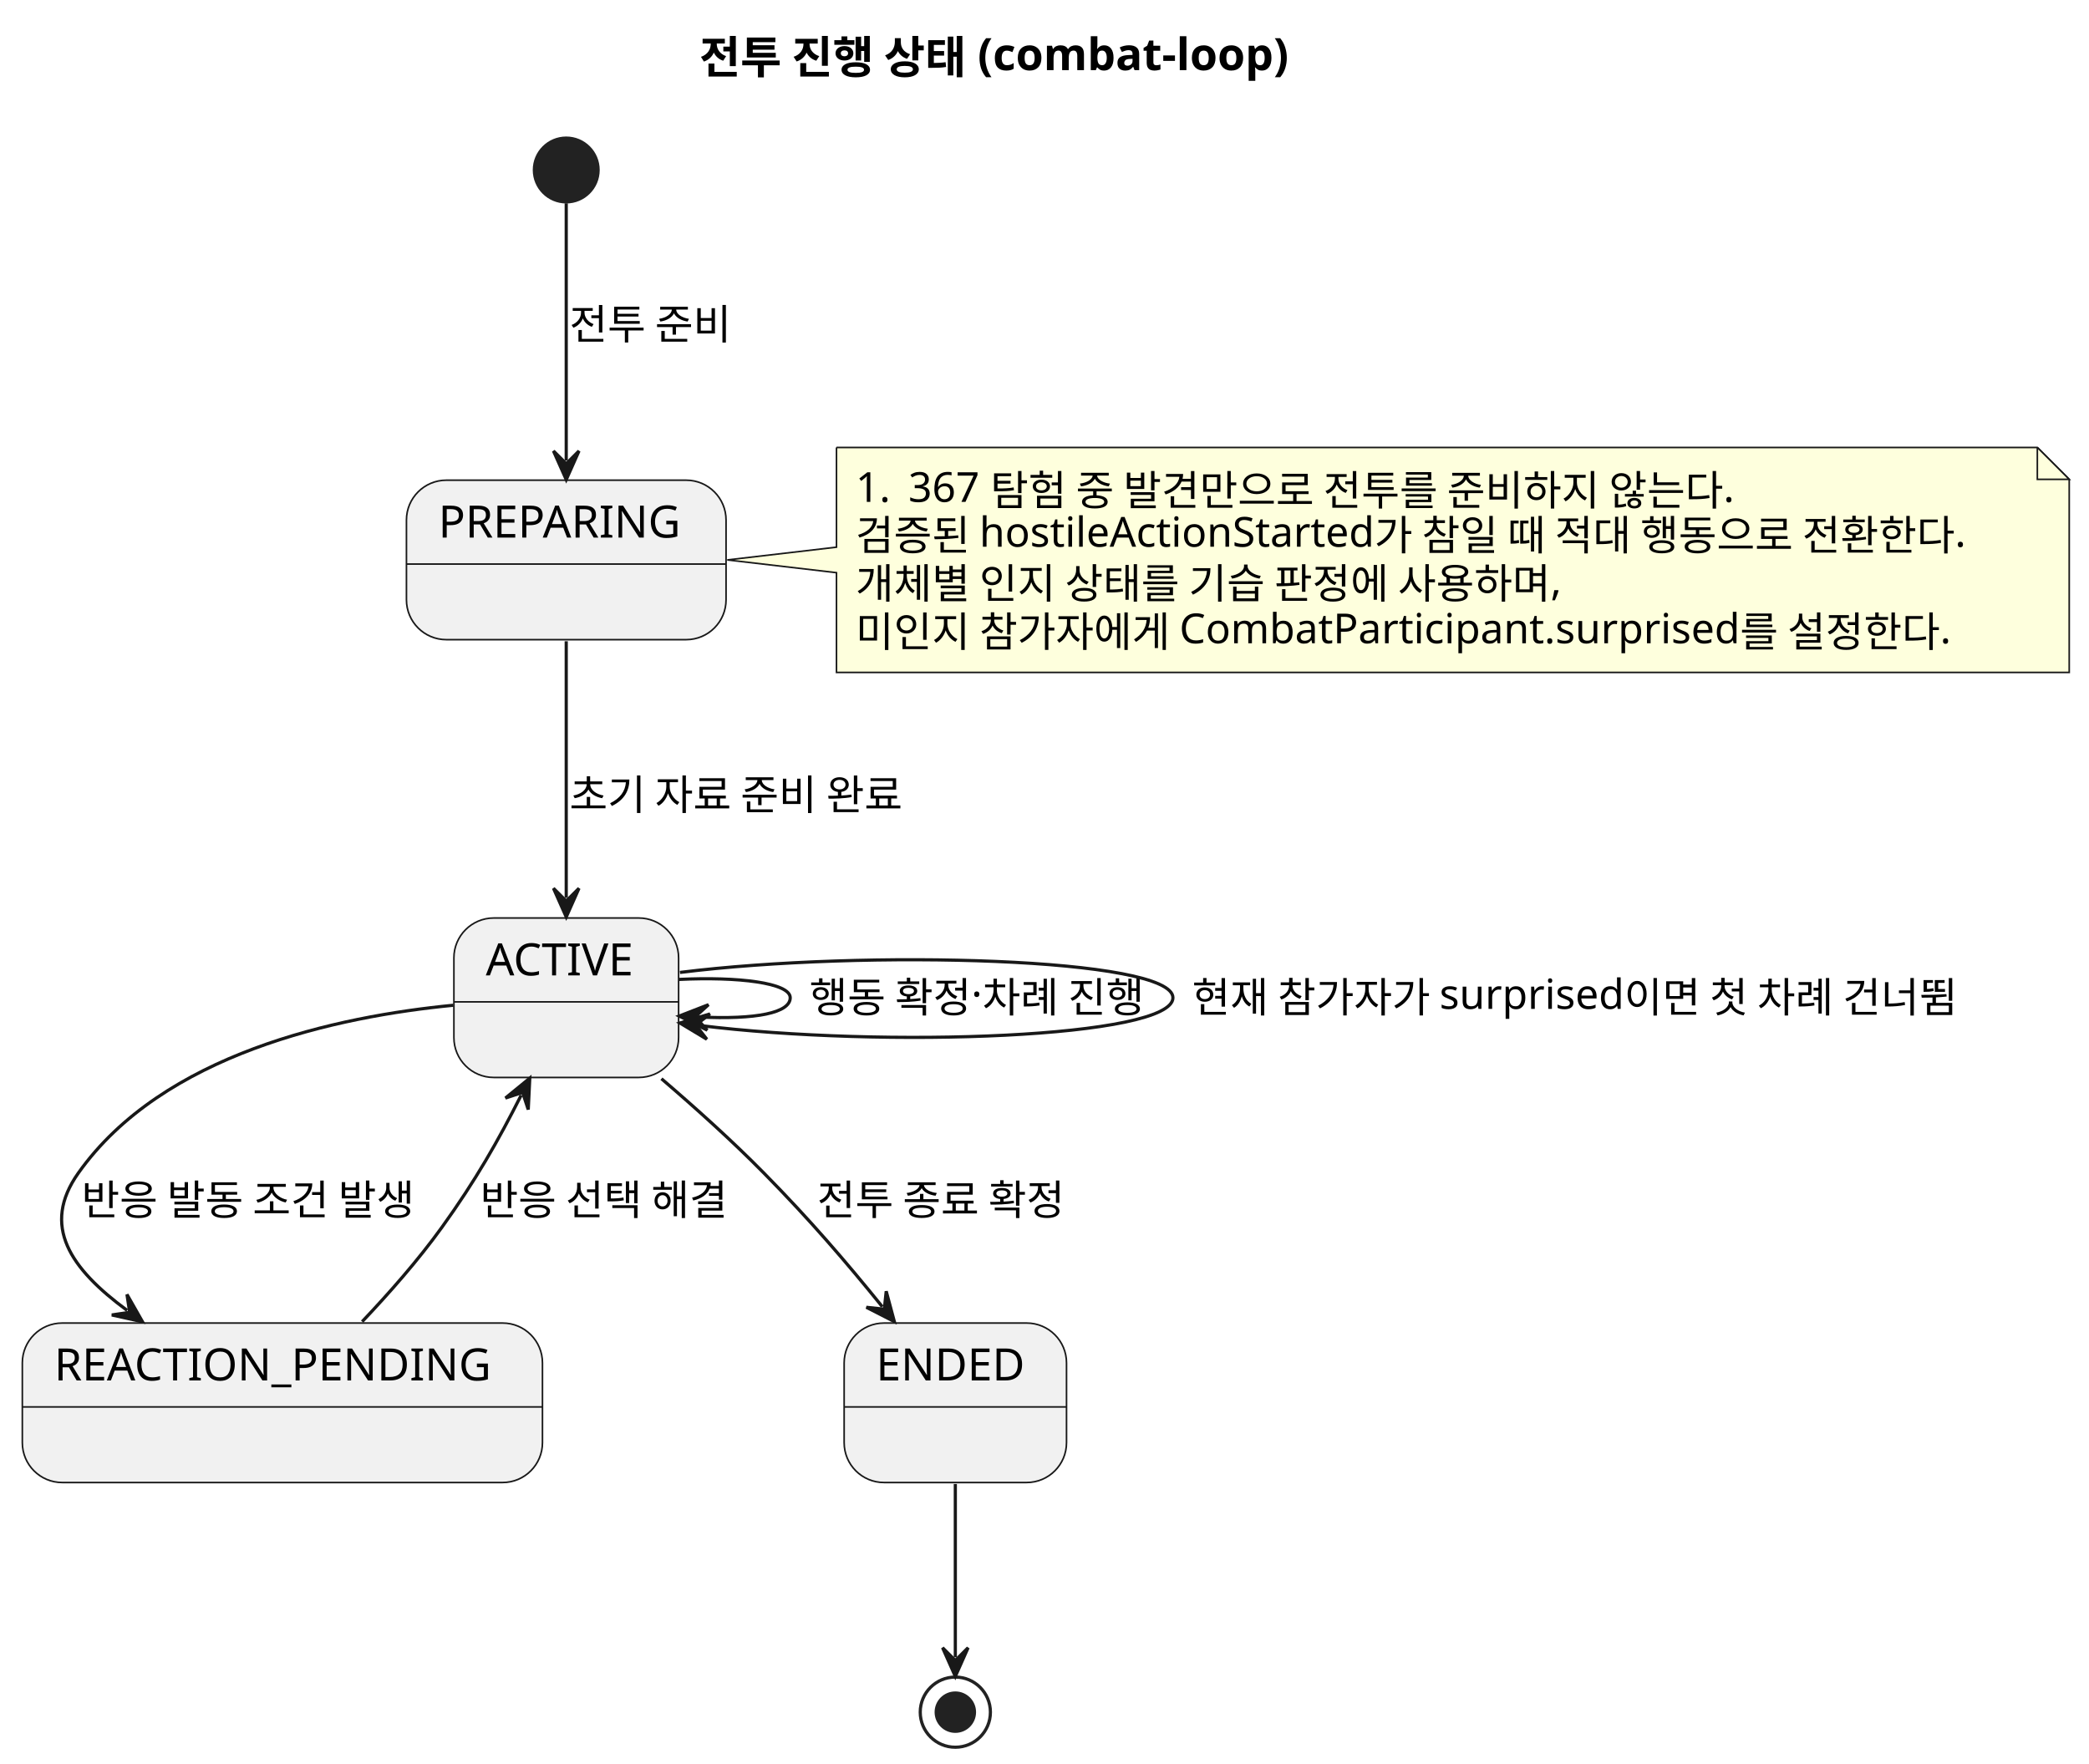
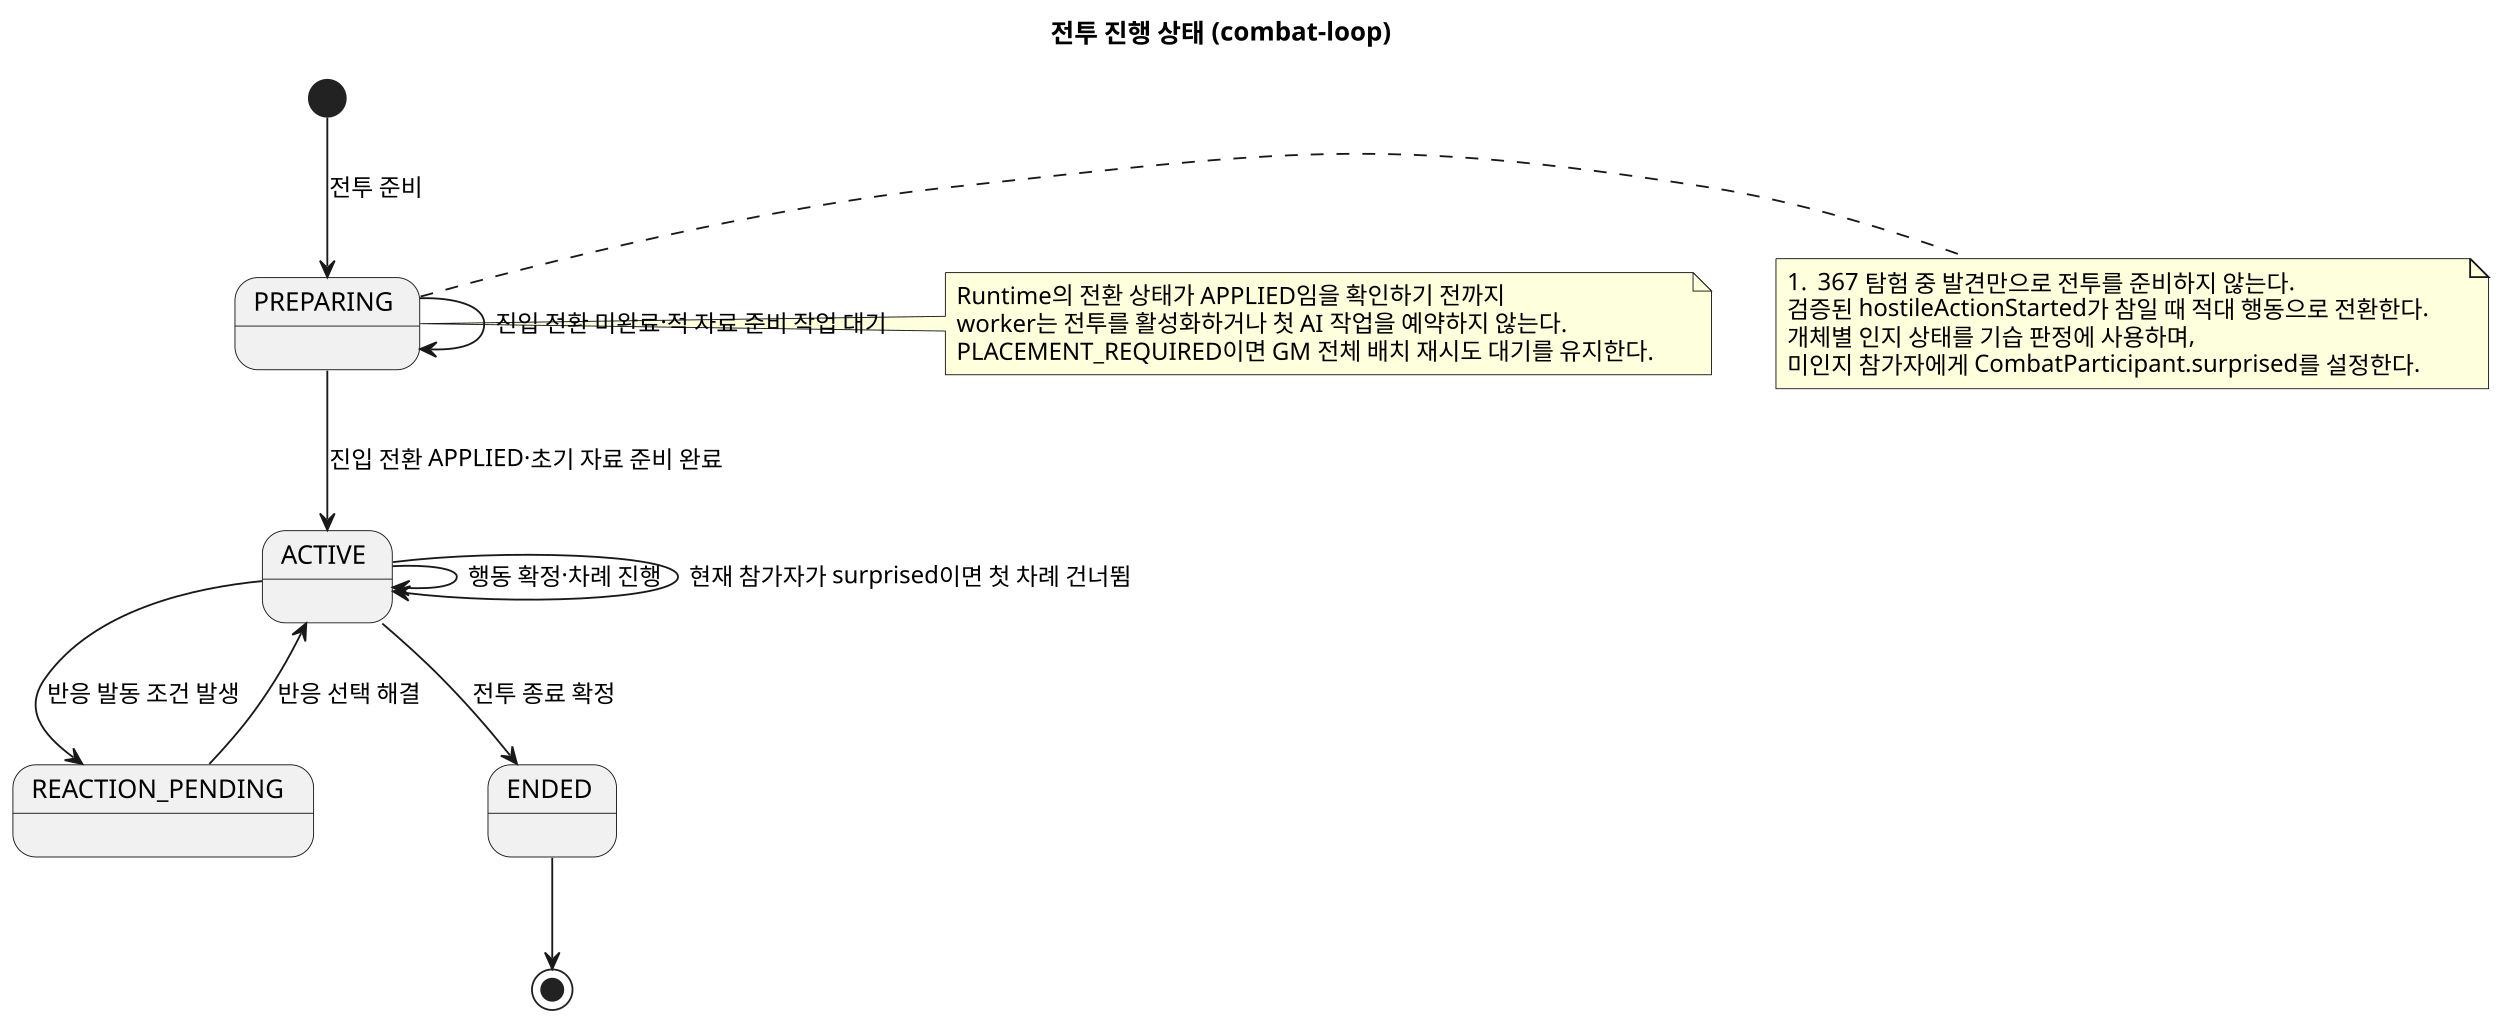
- <svg xmlns="http://www.w3.org/2000/svg" contentStyleType="text/css" height="553px" preserveAspectRatio="none" style="width:655px;height:553px;background:#FFFFFF;" version="1.1" viewBox="0 0 655 553" width="655px" zoomAndPan="magnify">
+ <svg xmlns="http://www.w3.org/2000/svg" contentStyleType="text/css" height="553px" preserveAspectRatio="none" style="width:1356px;height:553px;background:#FFFFFF;" version="1.1" viewBox="0 0 1356 553" width="1356px" zoomAndPan="magnify">
  <defs />
  <g>
-     <text fill="#000000" font-family="sans-serif" font-size="14" font-weight="bold" lengthAdjust="spacing" textLength="203.232" x="219.285" y="22.995">전투 진행 상태 (combat-loop)</text>
+     <text fill="#000000" font-family="sans-serif" font-size="14" font-weight="bold" lengthAdjust="spacing" textLength="203.232" x="569.784" y="22.995">전투 진행 상태 (combat-loop)</text>
    <ellipse cx="177.54" cy="53.297" fill="#222222" rx="10" ry="10" style="stroke:#222222;stroke-width:1.0;" />
    <g id="PREPARING">
      <rect fill="#F1F1F1" height="50" rx="12.5" ry="12.5" style="stroke:#181818;stroke-width:0.5;" width="100.213" x="127.44" y="150.557" />
      <line style="stroke:#181818;stroke-width:0.5;" x1="127.44" x2="227.653" y1="176.854" y2="176.854" />
      <text fill="#000000" font-family="sans-serif" font-size="14" lengthAdjust="spacing" textLength="80.213" x="137.44" y="168.552">PREPARING</text>
    </g>
    <g id="elem_GMN5">
-       <path d="M262.28,140.297 L262.28,171.557 L228.04,175.557 L262.28,179.557 L262.28,210.828 A0,0 0 0 0 262.28,210.828 L648.801,210.828 A0,0 0 0 0 648.801,210.828 L648.801,150.297 L638.801,140.297 L262.28,140.297 A0,0 0 0 0 262.28,140.297 " fill="#FEFFDD" style="stroke:#181818;stroke-width:0.5;" />
-       <path d="M638.801,140.297 L638.801,150.297 L648.801,150.297 L638.801,140.297 " fill="#FEFFDD" style="stroke:#181818;stroke-width:0.5;" />
-       <text fill="#000000" font-family="sans-serif" font-size="13" lengthAdjust="spacing" textLength="12.403" x="268.28" y="157.364">1.</text>
-       <text fill="#000000" font-family="sans-serif" font-size="13" lengthAdjust="spacing" textLength="269.019" x="284.816" y="157.364">367 탐험 중 발견만으로 전투를 준비하지 않는다.</text>
-       <text fill="#000000" font-family="sans-serif" font-size="13" lengthAdjust="spacing" textLength="365.521" x="268.28" y="172.497">검증된 hostileActionStarted가 참일 때 적대 행동으로 전환한다.</text>
-       <text fill="#000000" font-family="sans-serif" font-size="13" lengthAdjust="spacing" textLength="228.114" x="268.28" y="187.629">개체별 인지 상태를 기습 판정에 사용하며,</text>
-       <text fill="#000000" font-family="sans-serif" font-size="13" lengthAdjust="spacing" textLength="358.953" x="268.28" y="202.762">미인지 참가자에게 CombatParticipant.surprised를 설정한다.</text>
+       <path d="M963.28,140.297 L963.28,210.828 L1349.801,210.828 L1349.801,150.297 L1339.801,140.297 L963.28,140.297 " fill="#FEFFDD" style="stroke:#181818;stroke-width:0.5;" />
+       <path d="M1339.801,140.297 L1339.801,150.297 L1349.801,150.297 L1339.801,140.297 " fill="#FEFFDD" style="stroke:#181818;stroke-width:1.0;" />
+       <text fill="#000000" font-family="sans-serif" font-size="13" lengthAdjust="spacing" textLength="12.403" x="969.28" y="157.364">1.</text>
+       <text fill="#000000" font-family="sans-serif" font-size="13" lengthAdjust="spacing" textLength="269.019" x="985.816" y="157.364">367 탐험 중 발견만으로 전투를 준비하지 않는다.</text>
+       <text fill="#000000" font-family="sans-serif" font-size="13" lengthAdjust="spacing" textLength="365.521" x="969.28" y="172.497">검증된 hostileActionStarted가 참일 때 적대 행동으로 전환한다.</text>
+       <text fill="#000000" font-family="sans-serif" font-size="13" lengthAdjust="spacing" textLength="228.114" x="969.28" y="187.629">개체별 인지 상태를 기습 판정에 사용하며,</text>
+       <text fill="#000000" font-family="sans-serif" font-size="13" lengthAdjust="spacing" textLength="358.953" x="969.28" y="202.762">미인지 참가자에게 CombatParticipant.surprised를 설정한다.</text>
    </g>
    <g id="ACTIVE">
      <rect fill="#F1F1F1" height="50" rx="12.5" ry="12.5" style="stroke:#181818;stroke-width:0.5;" width="70.456" x="142.32" y="287.827" />
      <line style="stroke:#181818;stroke-width:0.5;" x1="142.32" x2="212.776" y1="314.124" y2="314.124" />
      <text fill="#000000" font-family="sans-serif" font-size="14" lengthAdjust="spacing" textLength="50.456" x="152.32" y="305.822">ACTIVE</text>
+     </g>
+     <g id="elem_GMN11">
+       <path d="M512.78,147.867 L512.78,171.557 L227.92,175.557 L512.78,179.557 L512.78,203.265 A0,0 0 0 0 512.78,203.265 L928.303,203.265 A0,0 0 0 0 928.303,203.265 L928.303,157.867 L918.303,147.867 L512.78,147.867 A0,0 0 0 0 512.78,147.867 " fill="#FEFFDD" style="stroke:#181818;stroke-width:0.5;" />
+       <path d="M918.303,147.867 L918.303,157.867 L928.303,157.867 L918.303,147.867 " fill="#FEFFDD" style="stroke:#181818;stroke-width:0.5;" />
+       <text fill="#000000" font-family="sans-serif" font-size="13" lengthAdjust="spacing" textLength="309.856" x="518.78" y="164.934">Runtime의 전환 상태가 APPLIED임을 확인하기 전까지</text>
+       <text fill="#000000" font-family="sans-serif" font-size="13" lengthAdjust="spacing" textLength="341.748" x="518.78" y="180.067">worker는 전투를 활성화하거나 첫 AI 작업을 예약하지 않는다.</text>
+       <text fill="#000000" font-family="sans-serif" font-size="13" lengthAdjust="spacing" textLength="394.523" x="518.78" y="195.199">PLACEMENT_REQUIRED이면 GM 전체 배치 재시도 대기를 유지한다.</text>
    </g>
    <g id="REACTION_PENDING">
      <rect fill="#F1F1F1" height="50" rx="12.5" ry="12.5" style="stroke:#181818;stroke-width:0.5;" width="163.09" x="7" y="414.827" />
      <line style="stroke:#181818;stroke-width:0.5;" x1="7" x2="170.09" y1="441.124" y2="441.124" />
      <text fill="#000000" font-family="sans-serif" font-size="14" lengthAdjust="spacing" textLength="143.09" x="17" y="432.822">REACTION_PENDING</text>
    </g>
    <g id="ENDED">
      <rect fill="#F1F1F1" height="50" rx="12.5" ry="12.5" style="stroke:#181818;stroke-width:0.5;" width="69.725" x="264.68" y="414.827" />
      <line style="stroke:#181818;stroke-width:0.5;" x1="264.68" x2="334.405" y1="441.124" y2="441.124" />
      <text fill="#000000" font-family="sans-serif" font-size="14" lengthAdjust="spacing" textLength="49.725" x="274.68" y="432.822">ENDED</text>
    </g>
    <ellipse cx="299.54" cy="536.827" fill="none" rx="11" ry="11" style="stroke:#222222;stroke-width:1.0;" />
    <ellipse cx="299.54" cy="536.827" fill="#222222" rx="6" ry="6" style="stroke:#222222;stroke-width:1.0;" />
    <g id="link_*start*_PREPARING">
      <path d="M177.54,63.737 C177.54,82.227 177.54,117.757 177.54,144.397 " fill="none" id="*start*-to-PREPARING" style="stroke:#181818;stroke-width:1.0;" />
      <polygon fill="#181818" points="177.54,150.397,181.54,141.397,177.54,145.397,173.54,141.397,177.54,150.397" style="stroke:#181818;stroke-width:1.0;" />
      <text fill="#000000" font-family="sans-serif" font-size="13" lengthAdjust="spacing" textLength="51.972" x="178.54" y="106.364">전투 준비</text>
    </g>
+     <g id="link_PREPARING_GMN5">
+       <path d="M228.13,160.837 C293.32,142.707 410.48,112.937 513.04,101.797 C696.41,81.877 745.84,73.117 928.04,101.797 C975.4,109.247 1026.32,124.897 1068.05,139.867 " fill="none" id="PREPARING-GMN5" style="stroke:#181818;stroke-width:1.0;stroke-dasharray:7.0,7.0;" />
+     </g>
+     <g id="link_PREPARING_PREPARING">
+       <path d="M227.8,161.767 C246.87,161.237 262.65,165.837 262.65,175.557 C262.65,185.287 252.868,190.057 233.798,189.517 " fill="none" id="PREPARING-to-PREPARING" style="stroke:#181818;stroke-width:1.0;" />
+       <polygon fill="#181818" points="227.8,189.347,236.683,193.6,232.798,189.488,236.91,185.603,227.8,189.347" style="stroke:#181818;stroke-width:1.0;" />
+       <text fill="#000000" font-family="sans-serif" font-size="13" lengthAdjust="spacing" textLength="220.286" x="268.65" y="180.124">진입 전환 미완료·적 자료 준비 작업 대기</text>
+     </g>
    <g id="link_PREPARING_ACTIVE">
      <path d="M177.54,201.057 C177.54,225.567 177.54,257.067 177.54,281.517 " fill="none" id="PREPARING-to-ACTIVE" style="stroke:#181818;stroke-width:1.0;" />
      <polygon fill="#181818" points="177.54,287.517,181.54,278.517,177.54,282.517,173.54,278.517,177.54,287.517" style="stroke:#181818;stroke-width:1.0;" />
-       <text fill="#000000" font-family="sans-serif" font-size="13" lengthAdjust="spacing" textLength="108.077" x="178.54" y="253.894">초기 자료 준비 완료</text>
+       <text fill="#000000" font-family="sans-serif" font-size="13" lengthAdjust="spacing" textLength="222.187" x="178.54" y="253.894">진입 전환 APPLIED·초기 자료 준비 완료</text>
    </g>
    <g id="link_ACTIVE_REACTION_PENDING">
      <path d="M142.14,315.187 C105.84,318.697 51.06,330.347 24.54,367.827 C12.85,384.357 22.012,397.695 39.852,410.855 " fill="none" id="ACTIVE-to-REACTION_PENDING" style="stroke:#181818;stroke-width:1.0;" />
      <polygon fill="#181818" points="44.68,414.417,39.812,405.855,40.656,411.449,35.063,412.293,44.68,414.417" style="stroke:#181818;stroke-width:1.0;" />
      <text fill="#000000" font-family="sans-serif" font-size="13" lengthAdjust="spacing" textLength="108.077" x="25.54" y="380.894">반응 발동 조건 발생</text>
    </g>
    <g id="link_REACTION_PENDING_ACTIVE">
      <path d="M113.55,414.387 C121.99,405.487 131.15,395.087 138.54,384.827 C149.15,370.107 156.267,357.554 163.407,343.404 " fill="none" id="REACTION_PENDING-to-ACTIVE" style="stroke:#181818;stroke-width:1.0;" />
      <polygon fill="#181818" points="166.11,338.047,158.484,344.28,163.857,342.511,165.627,347.884,166.11,338.047" style="stroke:#181818;stroke-width:1.0;" />
      <text fill="#000000" font-family="sans-serif" font-size="13" lengthAdjust="spacing" textLength="80.025" x="150.53" y="380.894">반응 선택 해결</text>
    </g>
    <g id="link_ACTIVE_ACTIVE">
      <path d="M212.96,307.087 C231.27,306.197 247.77,308.117 247.77,312.827 C247.77,317.537 237.263,319.748 218.953,318.858 " fill="none" id="ACTIVE-to-ACTIVE" style="stroke:#181818;stroke-width:1.0;" />
      <polygon fill="#181818" points="212.96,318.567,221.755,322.999,217.954,318.81,222.144,315.009,212.96,318.567" style="stroke:#181818;stroke-width:1.0;" />
      <text fill="#000000" font-family="sans-serif" font-size="13" lengthAdjust="spacing" textLength="108.077" x="253.77" y="317.394">행동 확정·차례 진행</text>
    </g>
    <g id="link_ACTIVE_ACTIVE">
      <path d="M213.19,304.897 C271.17,297.657 367.77,300.297 367.77,312.827 C367.77,325.357 277.124,328.74 219.144,321.5 " fill="none" id="ACTIVE-to-ACTIVE-1" style="stroke:#181818;stroke-width:1.0;" />
      <polygon fill="#181818" points="213.19,320.757,221.625,325.841,218.151,321.376,222.616,317.903,213.19,320.757" style="stroke:#181818;stroke-width:1.0;" />
      <text fill="#000000" font-family="sans-serif" font-size="13" lengthAdjust="spacing" textLength="250.77" x="373.77" y="317.394">현재 참가자가 surprised이면 첫 차례 건너뜀</text>
    </g>
    <g id="link_ACTIVE_ENDED">
      <path d="M207.39,338.217 C217.88,347.197 229.53,357.657 239.54,367.827 C254.04,382.547 265.267,395.632 276.647,409.702 " fill="none" id="ACTIVE-to-ENDED" style="stroke:#181818;stroke-width:1.0;" />
      <polygon fill="#181818" points="280.42,414.367,277.87,404.854,277.276,410.479,271.65,409.885,280.42,414.367" style="stroke:#181818;stroke-width:1.0;" />
      <text fill="#000000" font-family="sans-serif" font-size="13" lengthAdjust="spacing" textLength="80.025" x="256.21" y="380.894">전투 종료 확정</text>
    </g>
    <g id="link_ENDED_*end*">
      <path d="M299.54,465.287 C299.54,484.867 299.54,505.317 299.54,519.627 " fill="none" id="ENDED-to-*end*" style="stroke:#181818;stroke-width:1.0;" />
      <polygon fill="#181818" points="299.54,525.627,303.54,516.627,299.54,520.627,295.54,516.627,299.54,525.627" style="stroke:#181818;stroke-width:1.0;" />
    </g>
  </g>
</svg>
